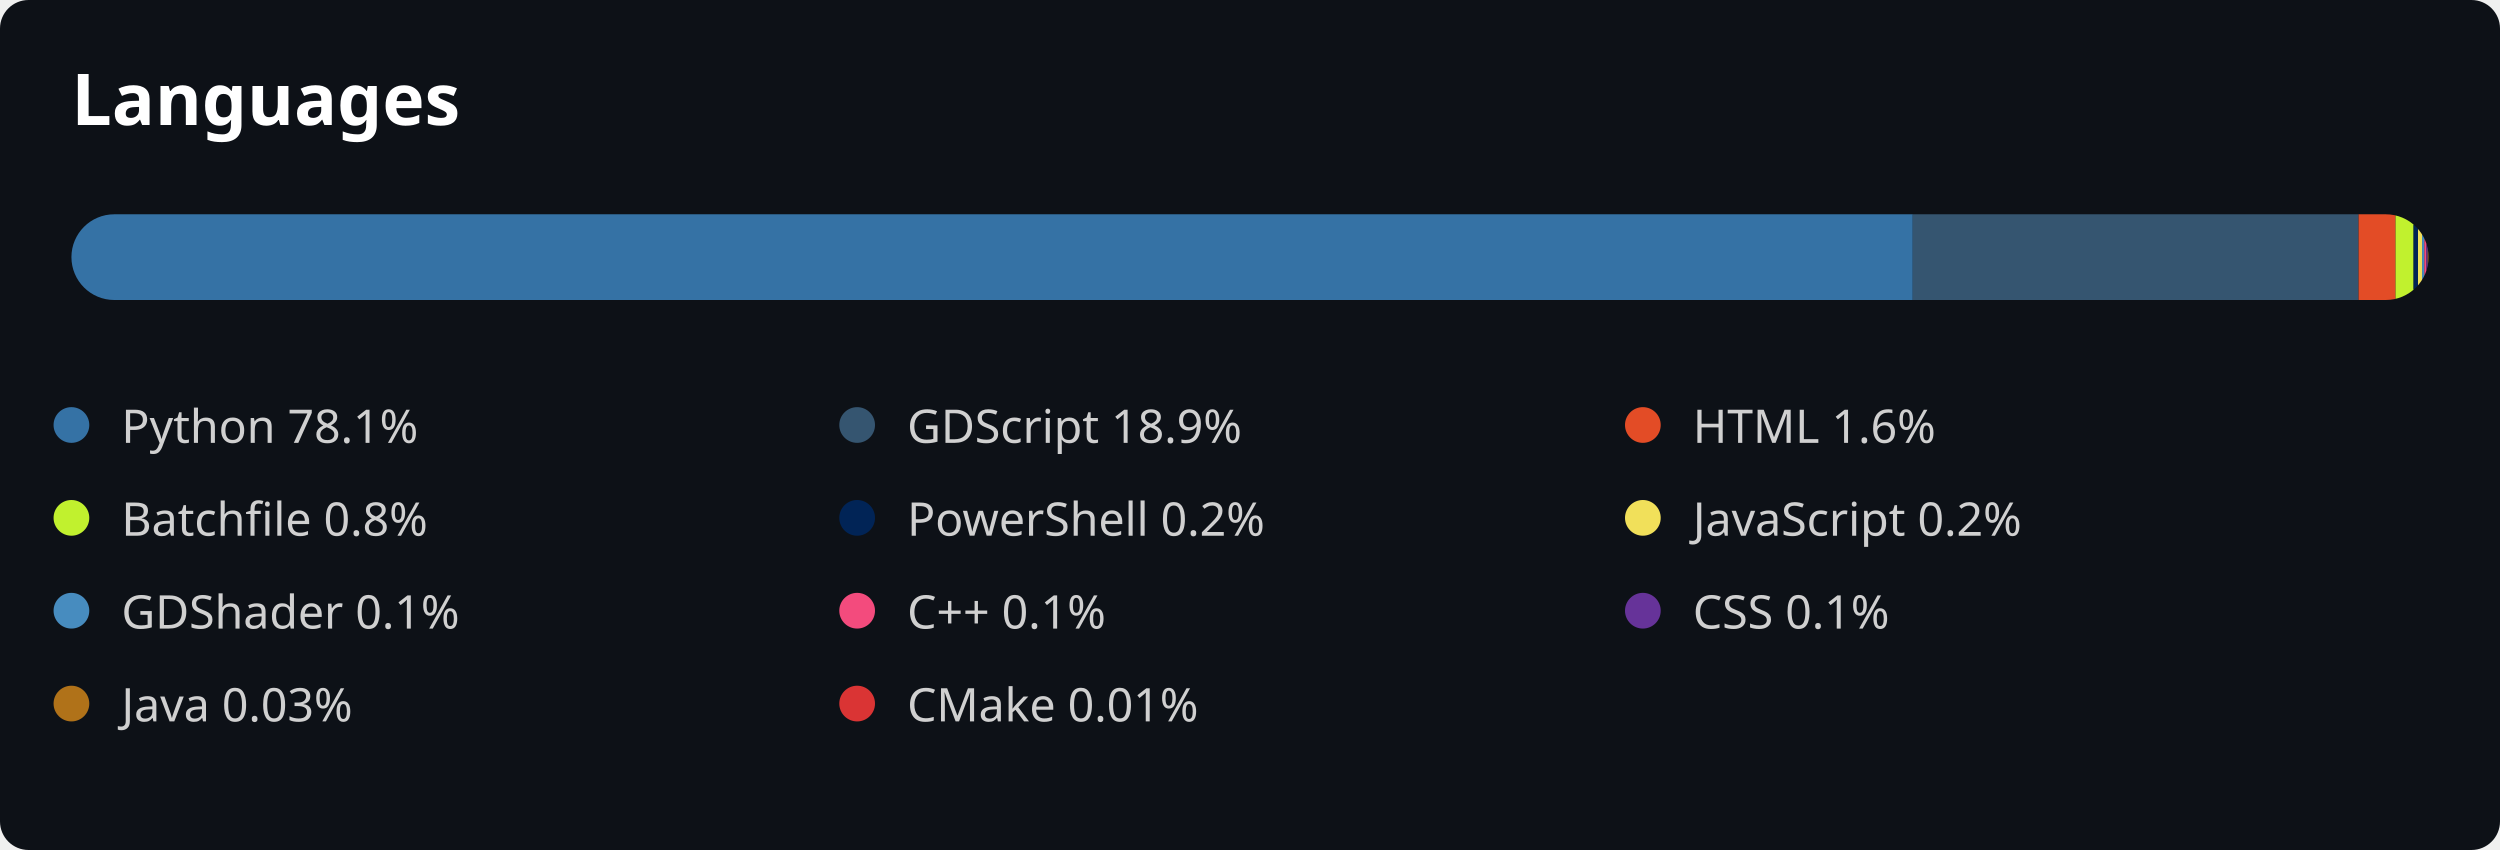
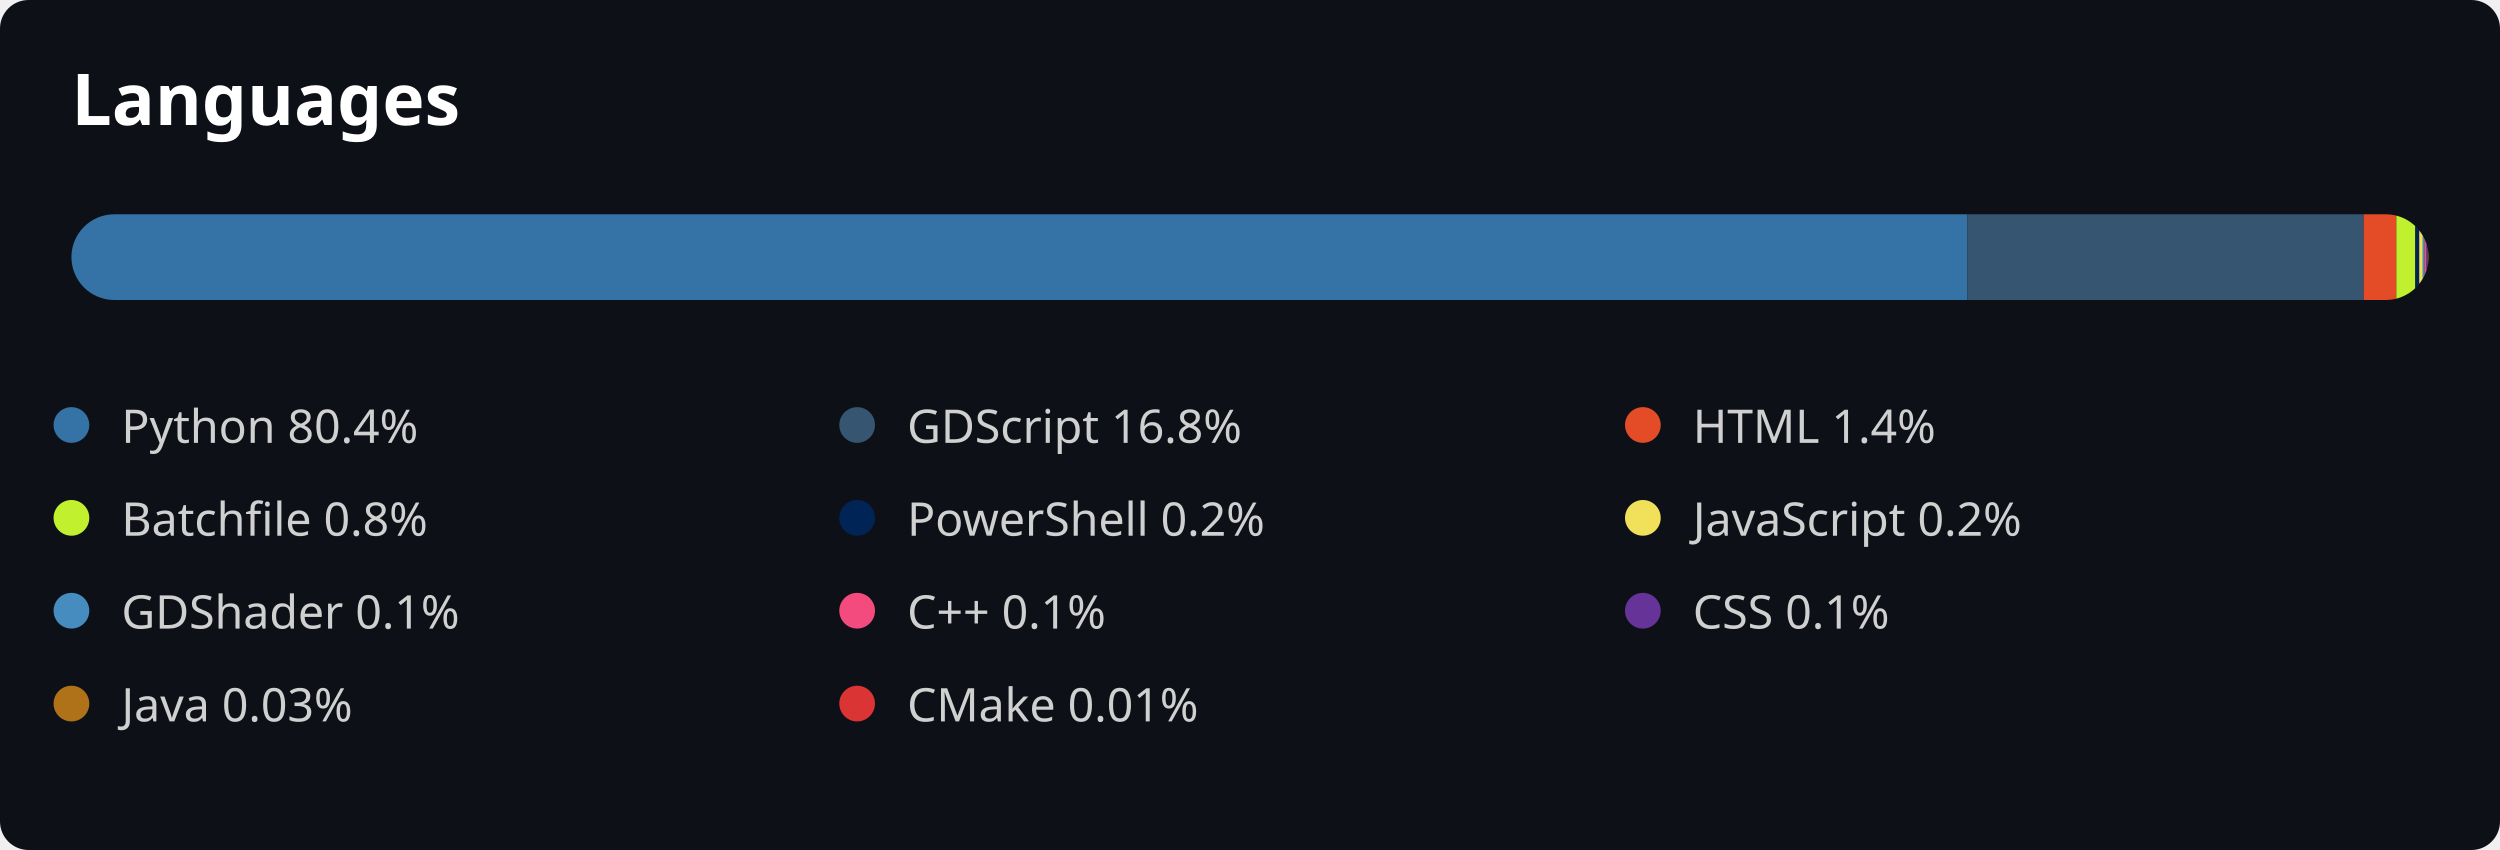
<svg xmlns="http://www.w3.org/2000/svg" width="700" height="238" viewBox="0 0 700 238">
  <style>
    .title { font: 600 20px 'Segoe UI', Ubuntu, Sans-Serif; fill: #ffffff; }
    .legend-text { font: 400 13px 'Segoe UI', Ubuntu, Sans-Serif; fill: #d0d0d0; }
  </style>
  <rect width="100%" height="100%" rx="8" fill="#0d1117" />
  <text x="20" y="35" class="title">Languages</text>
  <clipPath id="barClip">
    <rect x="20" y="60" width="660" height="24" rx="12.0" />
  </clipPath>
  <g clip-path="url(#barClip)">
-     <rect x="20.00" y="60" width="515.58" height="24" fill="#3572A5" />
-     <rect x="535.58" y="60" width="124.82" height="24" fill="#355570" />
-     <rect x="660.40" y="60" width="10.35" height="24" fill="#e34c26" />
-     <rect x="670.75" y="60" width="5.05" height="24" fill="#C1F12E" />
-     <rect x="675.80" y="60" width="1.24" height="24" fill="#012456" />
-     <rect x="677.04" y="60" width="1.14" height="24" fill="#f1e05a" />
-     <rect x="678.18" y="60" width="0.64" height="24" fill="#478CBF" />
-     <rect x="678.81" y="60" width="0.57" height="24" fill="#f34b7d" />
-     <rect x="679.38" y="60" width="0.39" height="24" fill="#663399" />
-     <rect x="679.77" y="60" width="0.19" height="24" fill="#b07219" />
-     <rect x="679.96" y="60" width="0.04" height="24" fill="#DA3434" />
+     <rect x="20.00" y="60" width="530.84" height="24" fill="#3572A5" />
+     <rect x="550.84" y="60" width="110.99" height="24" fill="#355570" />
+     <rect x="661.83" y="60" width="9.14" height="24" fill="#e34c26" />
+     <rect x="670.97" y="60" width="5.32" height="24" fill="#C1F12E" />
+     <rect x="676.29" y="60" width="1.09" height="24" fill="#012456" />
+     <rect x="677.38" y="60" width="1.01" height="24" fill="#f1e05a" />
+     <rect x="678.39" y="60" width="0.56" height="24" fill="#478CBF" />
+     <rect x="678.95" y="60" width="0.50" height="24" fill="#f34b7d" />
+     <rect x="679.45" y="60" width="0.34" height="24" fill="#663399" />
+     <rect x="679.80" y="60" width="0.17" height="24" fill="#b07219" />
+     <rect x="679.97" y="60" width="0.03" height="24" fill="#DA3434" />
  </g>
  <circle cx="20" cy="119" r="5" fill="#3572A5" />
-   <text x="34" y="124" class="legend-text">Python 78.1%</text>
+   <text x="34" y="124" class="legend-text">Python 80.4%</text>
  <circle cx="240" cy="119" r="5" fill="#355570" />
-   <text x="254" y="124" class="legend-text">GDScript 18.9%</text>
+   <text x="254" y="124" class="legend-text">GDScript 16.8%</text>
  <circle cx="460" cy="119" r="5" fill="#e34c26" />
-   <text x="474" y="124" class="legend-text">HTML 1.6%</text>
+   <text x="474" y="124" class="legend-text">HTML 1.4%</text>
  <circle cx="20" cy="145" r="5" fill="#C1F12E" />
  <text x="34" y="150" class="legend-text">Batchfile 0.8%</text>
  <circle cx="240" cy="145" r="5" fill="#012456" />
  <text x="254" y="150" class="legend-text">PowerShell 0.2%</text>
  <circle cx="460" cy="145" r="5" fill="#f1e05a" />
  <text x="474" y="150" class="legend-text">JavaScript 0.2%</text>
  <circle cx="20" cy="171" r="5" fill="#478CBF" />
  <text x="34" y="176" class="legend-text">GDShader 0.1%</text>
  <circle cx="240" cy="171" r="5" fill="#f34b7d" />
  <text x="254" y="176" class="legend-text">C++ 0.1%</text>
  <circle cx="460" cy="171" r="5" fill="#663399" />
  <text x="474" y="176" class="legend-text">CSS 0.1%</text>
  <circle cx="20" cy="197" r="5" fill="#b07219" />
  <text x="34" y="202" class="legend-text">Java 0.03%</text>
  <circle cx="240" cy="197" r="5" fill="#DA3434" />
  <text x="254" y="202" class="legend-text">CMake 0.01%</text>
</svg>
